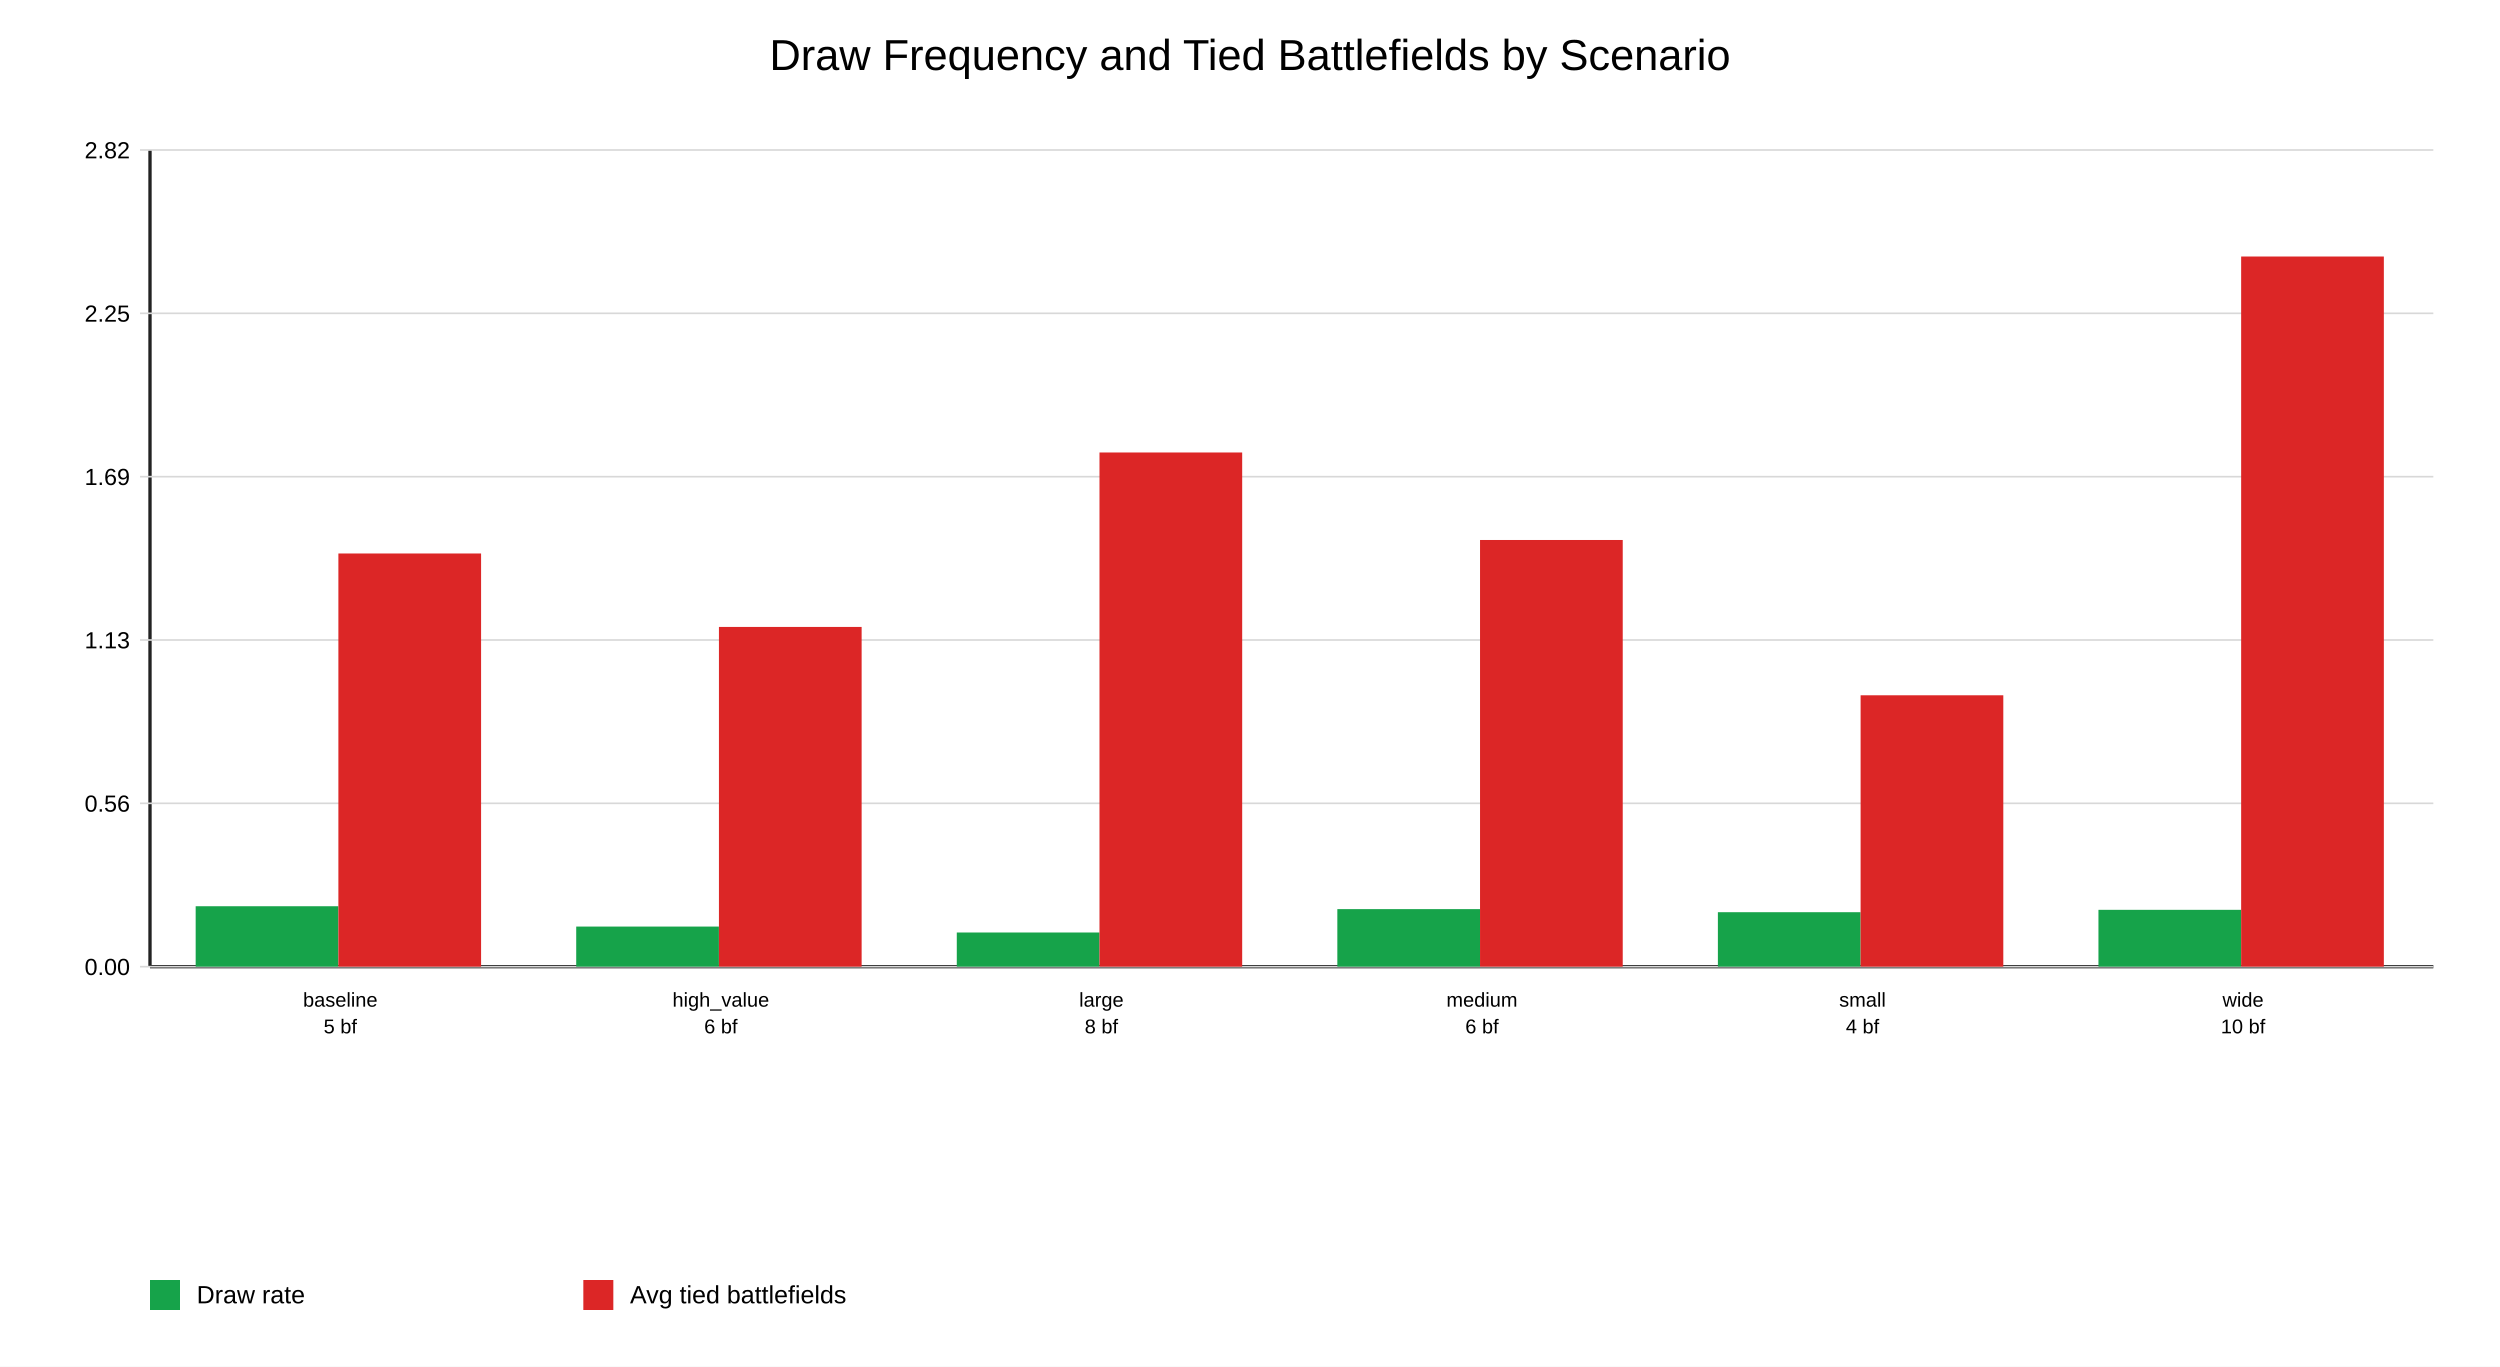
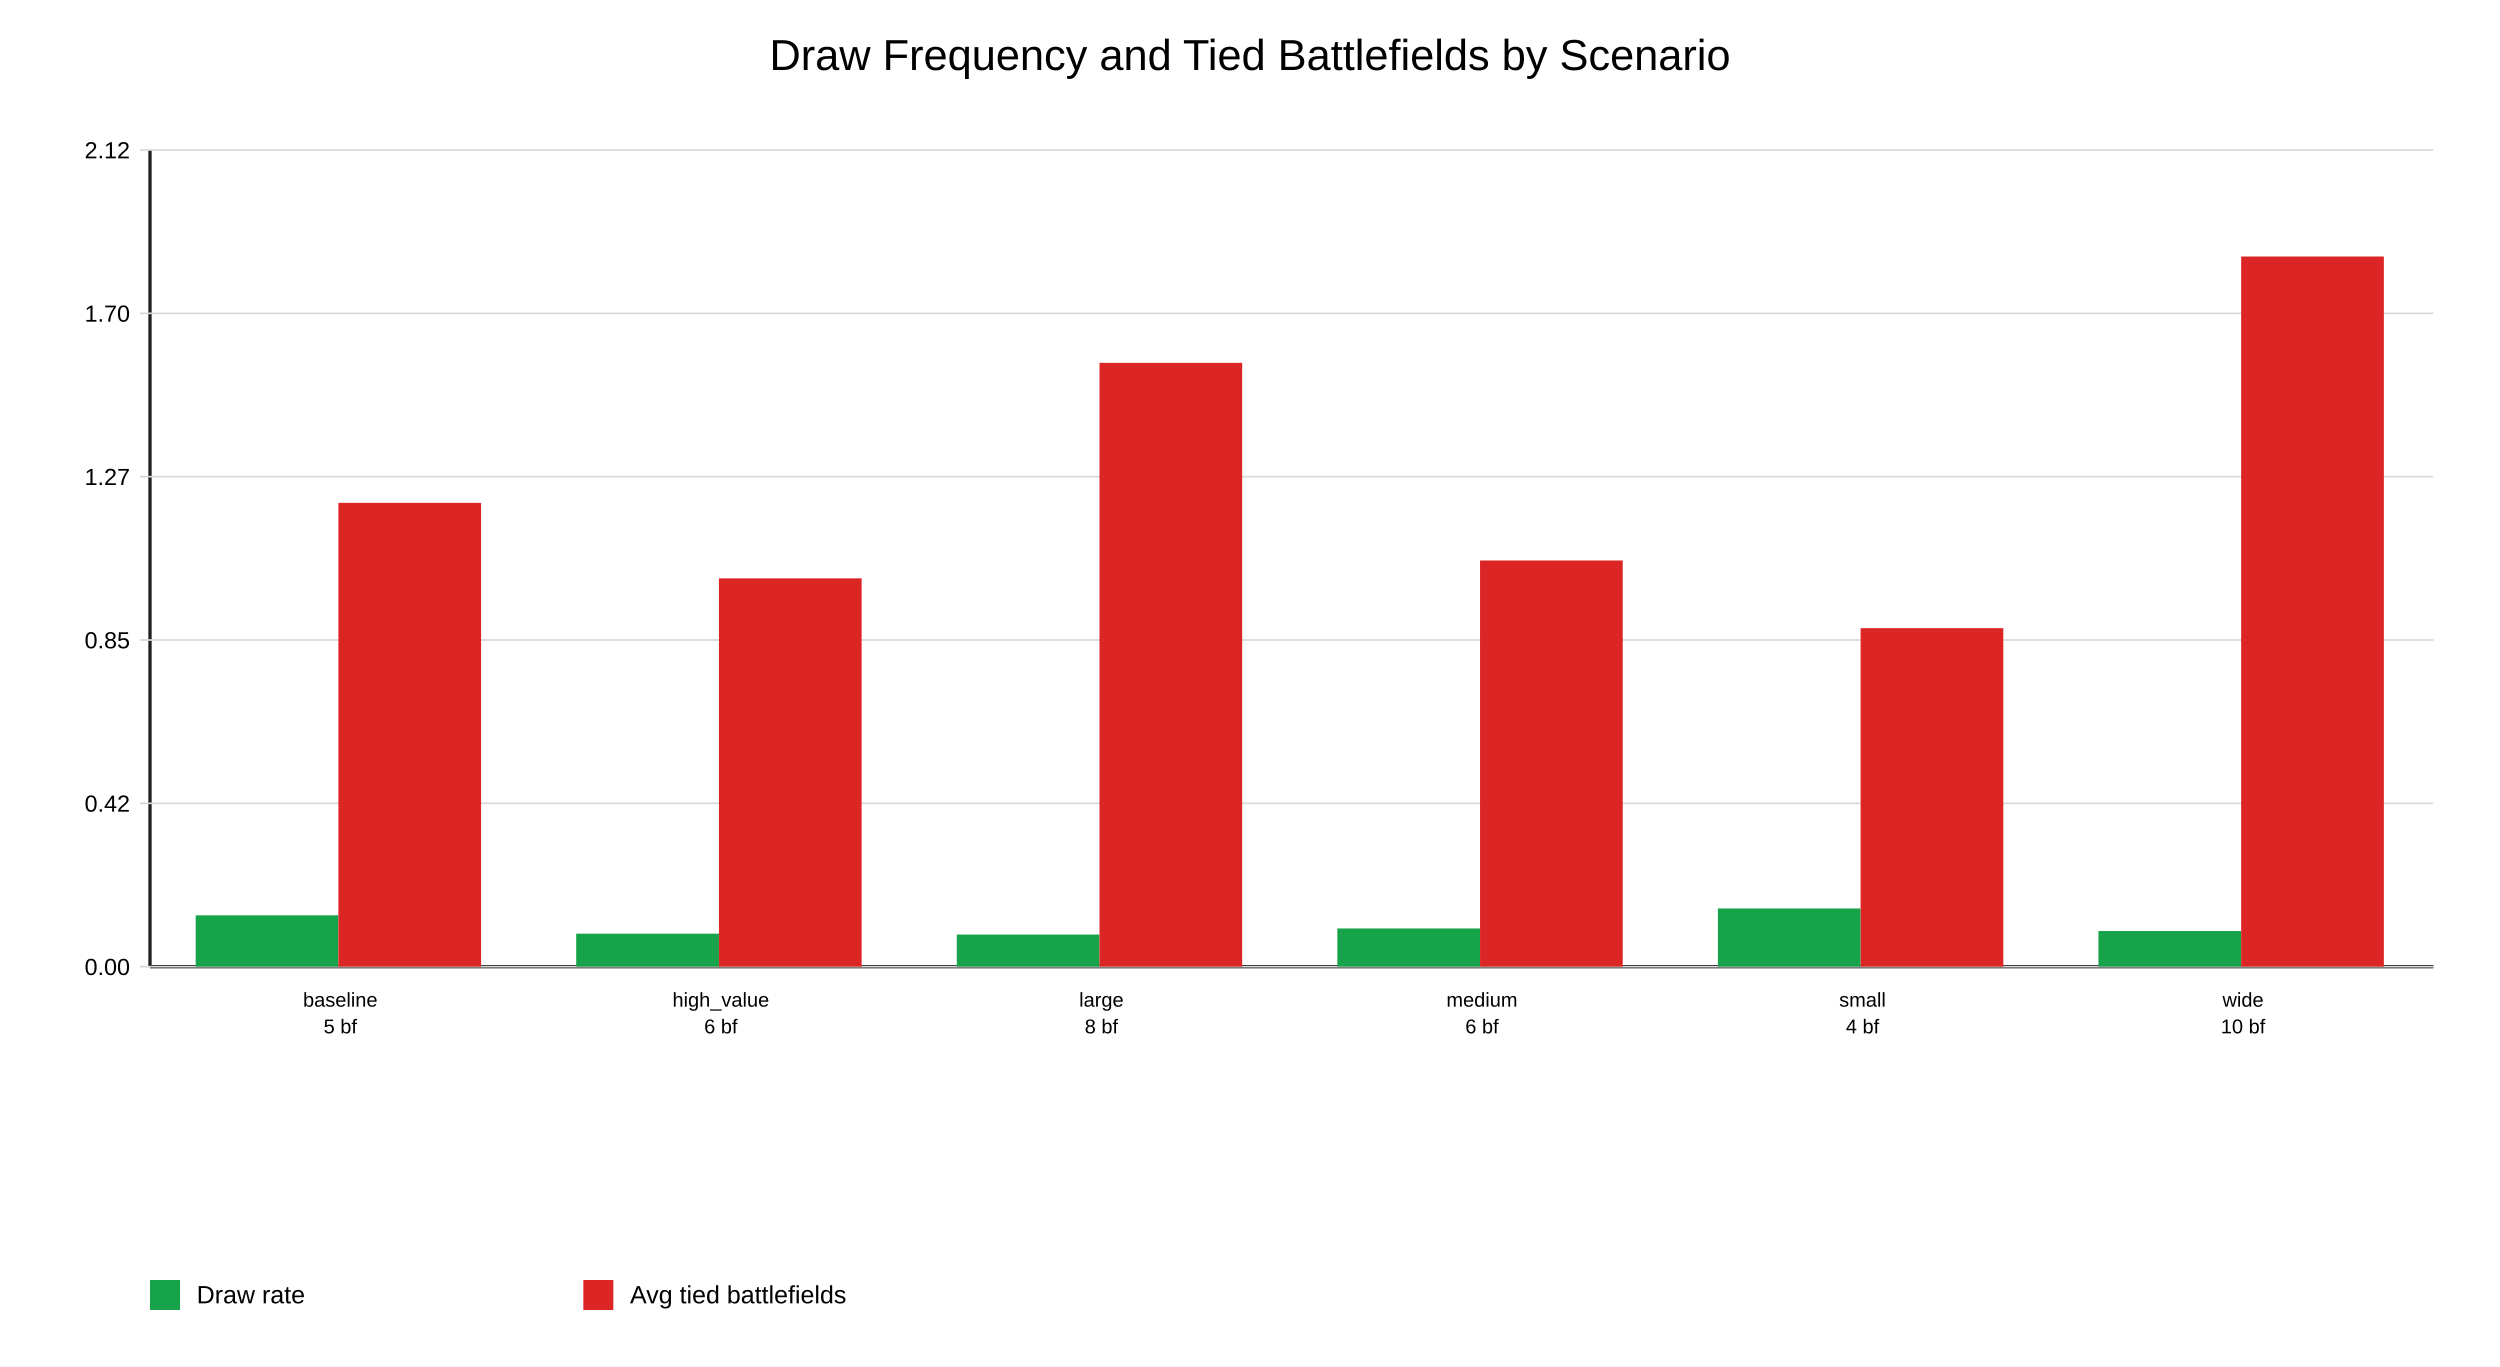
<svg xmlns="http://www.w3.org/2000/svg" width="1500" height="820" viewBox="0 0 1500 820">
  <rect width="100%" height="100%" fill="#ffffff" />
  <text x="750.0" y="42" text-anchor="middle" font-size="26" font-family="Arial">Draw Frequency and Tied Battlefields by Scenario</text>
  <line x1="90" y1="580" x2="1460" y2="580" stroke="#222" stroke-width="2" />
  <line x1="90" y1="90" x2="90" y2="580" stroke="#222" stroke-width="2" />
  <line x1="84" y1="580.0" x2="1460" y2="580.0" stroke="#d8d8d8" stroke-width="1" />
  <text x="78" y="585.0" text-anchor="end" font-size="14" font-family="Arial">0.00</text>
  <line x1="84" y1="482.0" x2="1460" y2="482.0" stroke="#d8d8d8" stroke-width="1" />
-   <text x="78" y="487.0" text-anchor="end" font-size="14" font-family="Arial">0.56</text>
+   <text x="78" y="487.0" text-anchor="end" font-size="14" font-family="Arial">0.42</text>
  <line x1="84" y1="384.0" x2="1460" y2="384.0" stroke="#d8d8d8" stroke-width="1" />
-   <text x="78" y="389.0" text-anchor="end" font-size="14" font-family="Arial">1.13</text>
+   <text x="78" y="389.0" text-anchor="end" font-size="14" font-family="Arial">0.85</text>
  <line x1="84" y1="286.0" x2="1460" y2="286.0" stroke="#d8d8d8" stroke-width="1" />
-   <text x="78" y="291.0" text-anchor="end" font-size="14" font-family="Arial">1.69</text>
+   <text x="78" y="291.0" text-anchor="end" font-size="14" font-family="Arial">1.27</text>
  <line x1="84" y1="188.0" x2="1460" y2="188.0" stroke="#d8d8d8" stroke-width="1" />
-   <text x="78" y="193.0" text-anchor="end" font-size="14" font-family="Arial">2.25</text>
+   <text x="78" y="193.0" text-anchor="end" font-size="14" font-family="Arial">1.70</text>
  <line x1="84" y1="90.0" x2="1460" y2="90.0" stroke="#d8d8d8" stroke-width="1" />
-   <text x="78" y="95.0" text-anchor="end" font-size="14" font-family="Arial">2.82</text>
-   <rect x="117.40" y="543.74" width="85.62" height="36.26" fill="#16a34a" />
-   <rect x="203.03" y="332.09" width="85.62" height="247.91" fill="#dc2626" />
+   <text x="78" y="95.0" text-anchor="end" font-size="14" font-family="Arial">2.12</text>
+   <rect x="117.40" y="549.20" width="85.62" height="30.80" fill="#16a34a" />
+   <rect x="203.03" y="301.71" width="85.62" height="278.29" fill="#dc2626" />
  <text x="204.17" y="604" text-anchor="middle" font-size="12" font-family="Arial">baseline</text>
  <text x="204.17" y="620" text-anchor="middle" font-size="12" font-family="Arial">5 bf</text>
-   <rect x="345.73" y="555.94" width="85.62" height="24.06" fill="#16a34a" />
-   <rect x="431.36" y="376.16" width="85.62" height="203.84" fill="#dc2626" />
+   <rect x="345.73" y="560.20" width="85.62" height="19.80" fill="#16a34a" />
+   <rect x="431.36" y="347.01" width="85.62" height="232.99" fill="#dc2626" />
  <text x="432.50" y="604" text-anchor="middle" font-size="12" font-family="Arial">high_value</text>
  <text x="432.50" y="620" text-anchor="middle" font-size="12" font-family="Arial">6 bf</text>
-   <rect x="574.07" y="559.50" width="85.62" height="20.50" fill="#16a34a" />
-   <rect x="659.69" y="271.49" width="85.62" height="308.51" fill="#dc2626" />
+   <rect x="574.07" y="560.73" width="85.62" height="19.27" fill="#16a34a" />
+   <rect x="659.69" y="217.71" width="85.62" height="362.29" fill="#dc2626" />
  <text x="660.83" y="604" text-anchor="middle" font-size="12" font-family="Arial">large</text>
  <text x="660.83" y="620" text-anchor="middle" font-size="12" font-family="Arial">8 bf</text>
-   <rect x="802.40" y="545.47" width="85.62" height="34.53" fill="#16a34a" />
-   <rect x="888.02" y="323.99" width="85.62" height="256.01" fill="#dc2626" />
+   <rect x="802.40" y="557.08" width="85.62" height="22.92" fill="#16a34a" />
+   <rect x="888.02" y="336.29" width="85.62" height="243.71" fill="#dc2626" />
  <text x="889.17" y="604" text-anchor="middle" font-size="12" font-family="Arial">medium</text>
  <text x="889.17" y="620" text-anchor="middle" font-size="12" font-family="Arial">6 bf</text>
-   <rect x="1030.73" y="547.32" width="85.62" height="32.68" fill="#16a34a" />
-   <rect x="1116.36" y="417.17" width="85.62" height="162.83" fill="#dc2626" />
+   <rect x="1030.73" y="545.08" width="85.62" height="34.92" fill="#16a34a" />
+   <rect x="1116.36" y="376.89" width="85.62" height="203.11" fill="#dc2626" />
  <text x="1117.50" y="604" text-anchor="middle" font-size="12" font-family="Arial">small</text>
  <text x="1117.50" y="620" text-anchor="middle" font-size="12" font-family="Arial">4 bf</text>
-   <rect x="1259.07" y="545.90" width="85.62" height="34.10" fill="#16a34a" />
+   <rect x="1259.07" y="558.62" width="85.62" height="21.38" fill="#16a34a" />
  <rect x="1344.69" y="153.91" width="85.62" height="426.09" fill="#dc2626" />
  <text x="1345.83" y="604" text-anchor="middle" font-size="12" font-family="Arial">wide</text>
  <text x="1345.83" y="620" text-anchor="middle" font-size="12" font-family="Arial">10 bf</text>
  <rect x="90" y="768" width="18" height="18" fill="#16a34a" />
  <text x="118" y="782" font-size="15" font-family="Arial">Draw rate</text>
  <rect x="350" y="768" width="18" height="18" fill="#dc2626" />
  <text x="378" y="782" font-size="15" font-family="Arial">Avg tied battlefields</text>
</svg>
